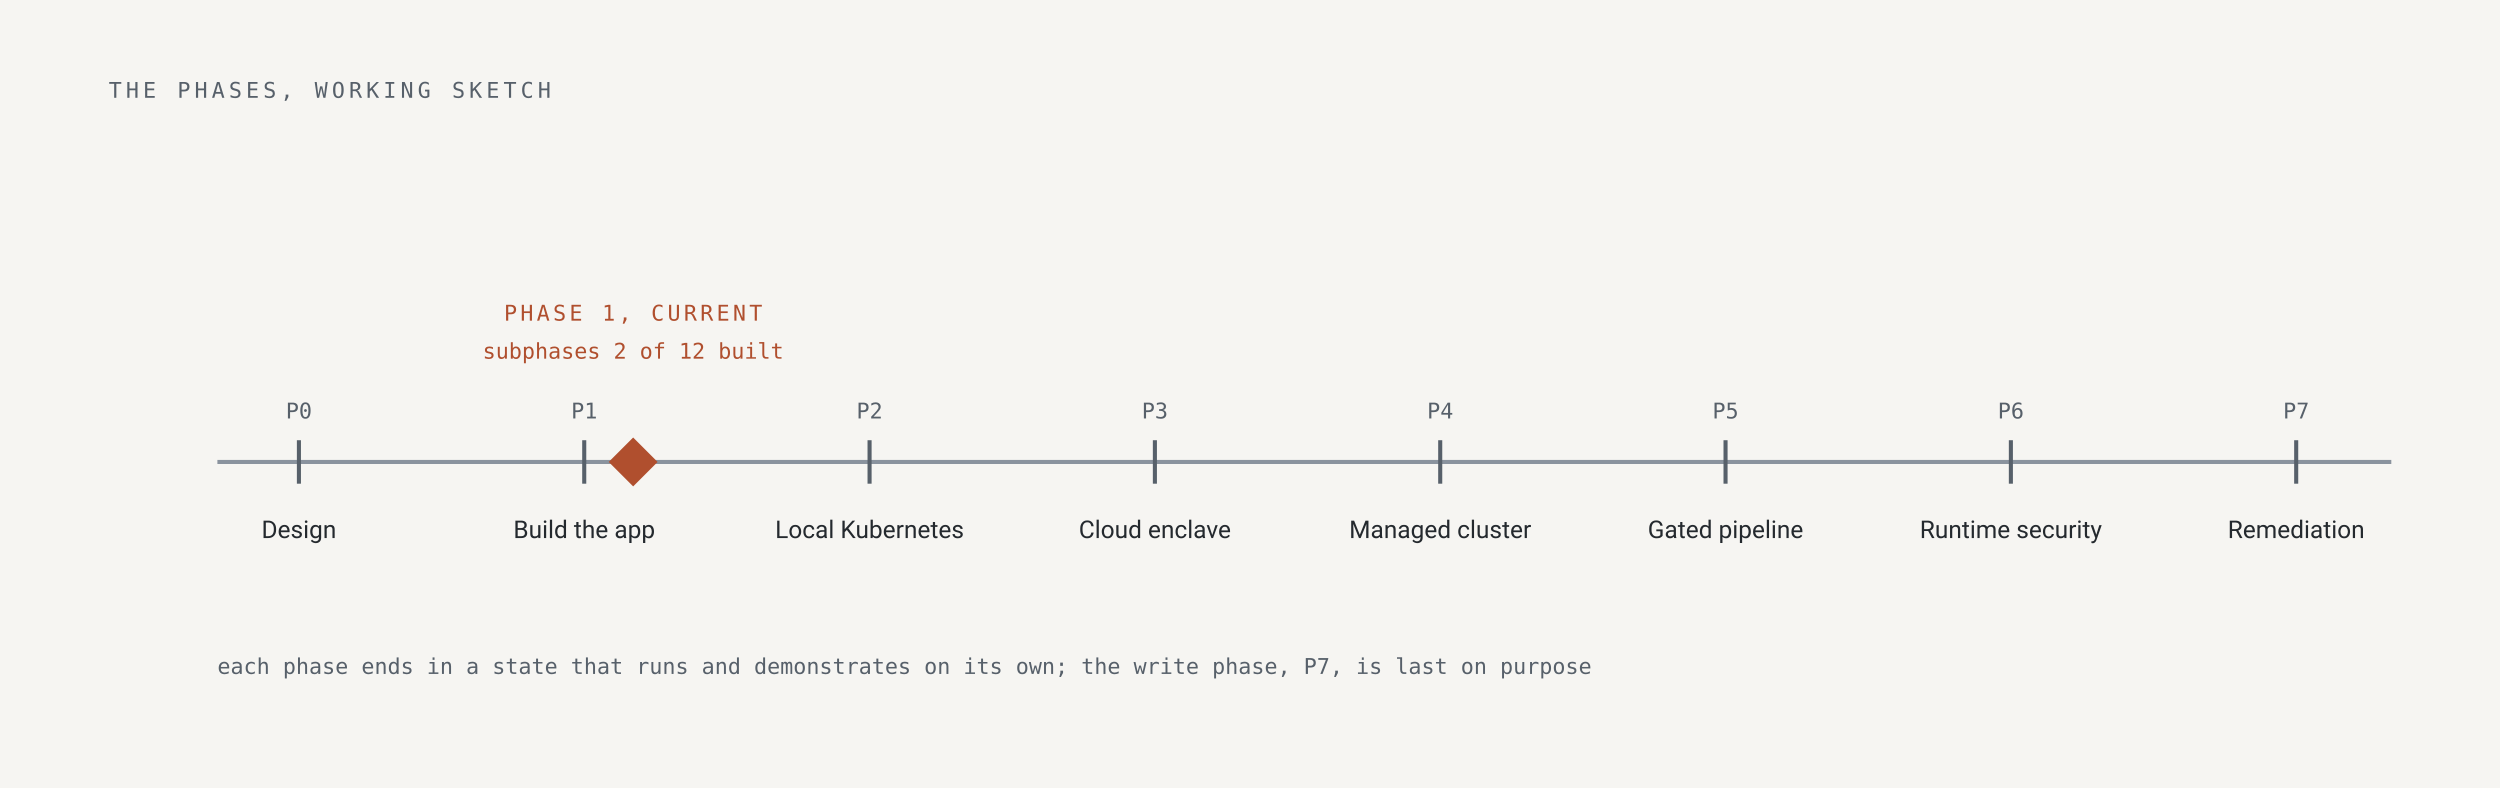
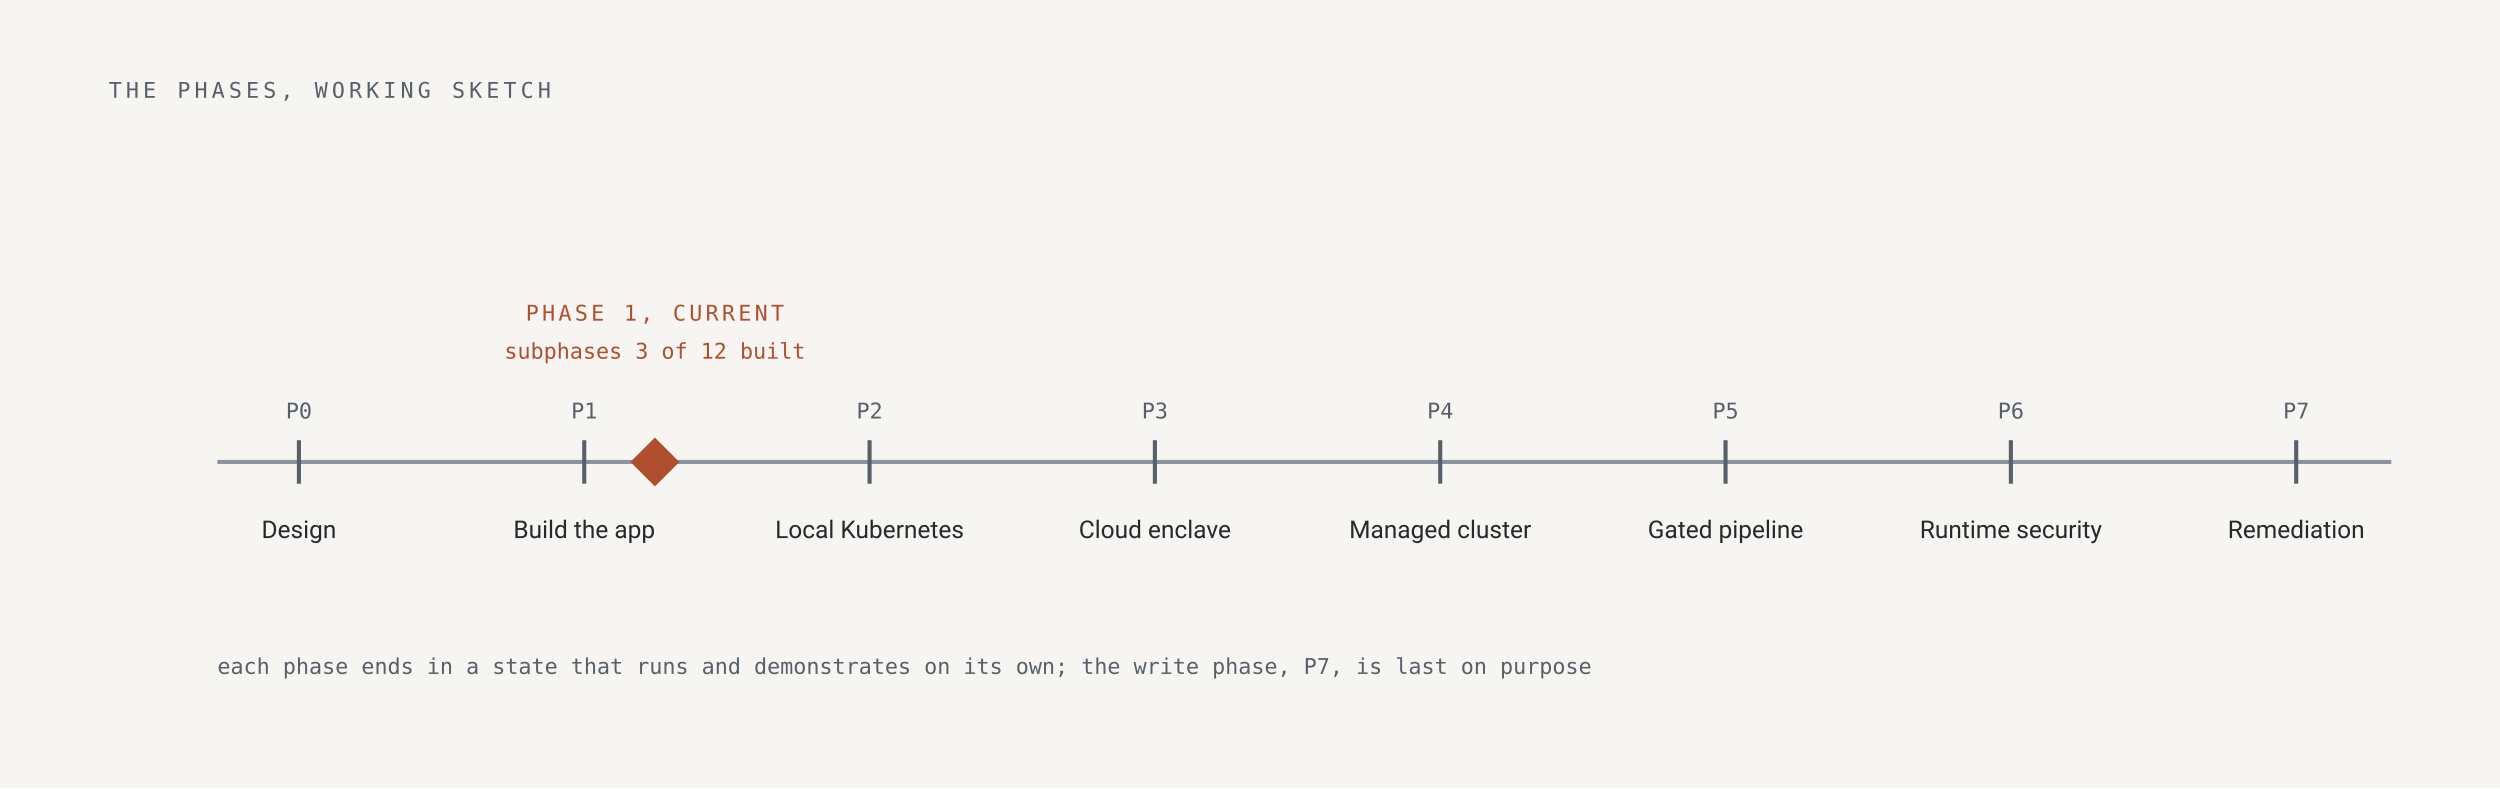
<svg xmlns="http://www.w3.org/2000/svg" viewBox="0 0 920 290" role="img" aria-label="the eight phases working sketch">
  <rect width="920" height="290" fill="#f6f5f2" />
  <text x="40" y="36" font-family="ui-monospace, 'Cascadia Code', Menlo, Consolas, monospace" font-size="8" letter-spacing="1.5" fill="#57606a">THE PHASES, WORKING SKETCH</text>
  <line x1="80" y1="170" x2="880" y2="170" stroke="#8a939e" stroke-width="1.5" />
  <g stroke="#57606a" stroke-width="1.5">
    <line x1="110" y1="162" x2="110" y2="178" />
    <line x1="215" y1="162" x2="215" y2="178" />
    <line x1="320" y1="162" x2="320" y2="178" />
    <line x1="425" y1="162" x2="425" y2="178" />
    <line x1="530" y1="162" x2="530" y2="178" />
    <line x1="635" y1="162" x2="635" y2="178" />
    <line x1="740" y1="162" x2="740" y2="178" />
    <line x1="845" y1="162" x2="845" y2="178" />
  </g>
  <g font-family="ui-monospace, 'Cascadia Code', Menlo, Consolas, monospace" font-size="8" fill="#57606a" text-anchor="middle">
    <text x="110" y="154">P0</text>
    <text x="215" y="154">P1</text>
    <text x="320" y="154">P2</text>
    <text x="425" y="154">P3</text>
    <text x="530" y="154">P4</text>
    <text x="635" y="154">P5</text>
    <text x="740" y="154">P6</text>
    <text x="845" y="154">P7</text>
  </g>
  <g font-family="system-ui, -apple-system, 'Segoe UI', Roboto, sans-serif" font-size="9" fill="#24292e" text-anchor="middle">
    <text x="110" y="198">Design</text>
    <text x="215" y="198">Build the app</text>
    <text x="320" y="198">Local Kubernetes</text>
    <text x="425" y="198">Cloud enclave</text>
    <text x="530" y="198">Managed cluster</text>
    <text x="635" y="198">Gated pipeline</text>
    <text x="740" y="198">Runtime security</text>
    <text x="845" y="198">Remediation</text>
  </g>
-   <polygon points="233,161 242,170 233,179 224,170" fill="#b04f2e" />
-   <text x="233" y="118" text-anchor="middle" font-family="ui-monospace, 'Cascadia Code', Menlo, Consolas, monospace" font-size="8" letter-spacing="1.2" fill="#b04f2e">PHASE 1, CURRENT</text>
-   <text x="233" y="132" text-anchor="middle" font-family="ui-monospace, 'Cascadia Code', Menlo, Consolas, monospace" font-size="8" fill="#b04f2e">subphases 2 of 12 built</text>
+   <polygon points="241,161 250,170 241,179 232,170" fill="#b04f2e" />
+   <text x="241" y="118" text-anchor="middle" font-family="ui-monospace, 'Cascadia Code', Menlo, Consolas, monospace" font-size="8" letter-spacing="1.2" fill="#b04f2e">PHASE 1, CURRENT</text>
+   <text x="241" y="132" text-anchor="middle" font-family="ui-monospace, 'Cascadia Code', Menlo, Consolas, monospace" font-size="8" fill="#b04f2e">subphases 3 of 12 built</text>
  <text x="80" y="248" font-family="ui-monospace, 'Cascadia Code', Menlo, Consolas, monospace" font-size="8" fill="#57606a">each phase ends in a state that runs and demonstrates on its own; the write phase, P7, is last on purpose</text>
</svg>
